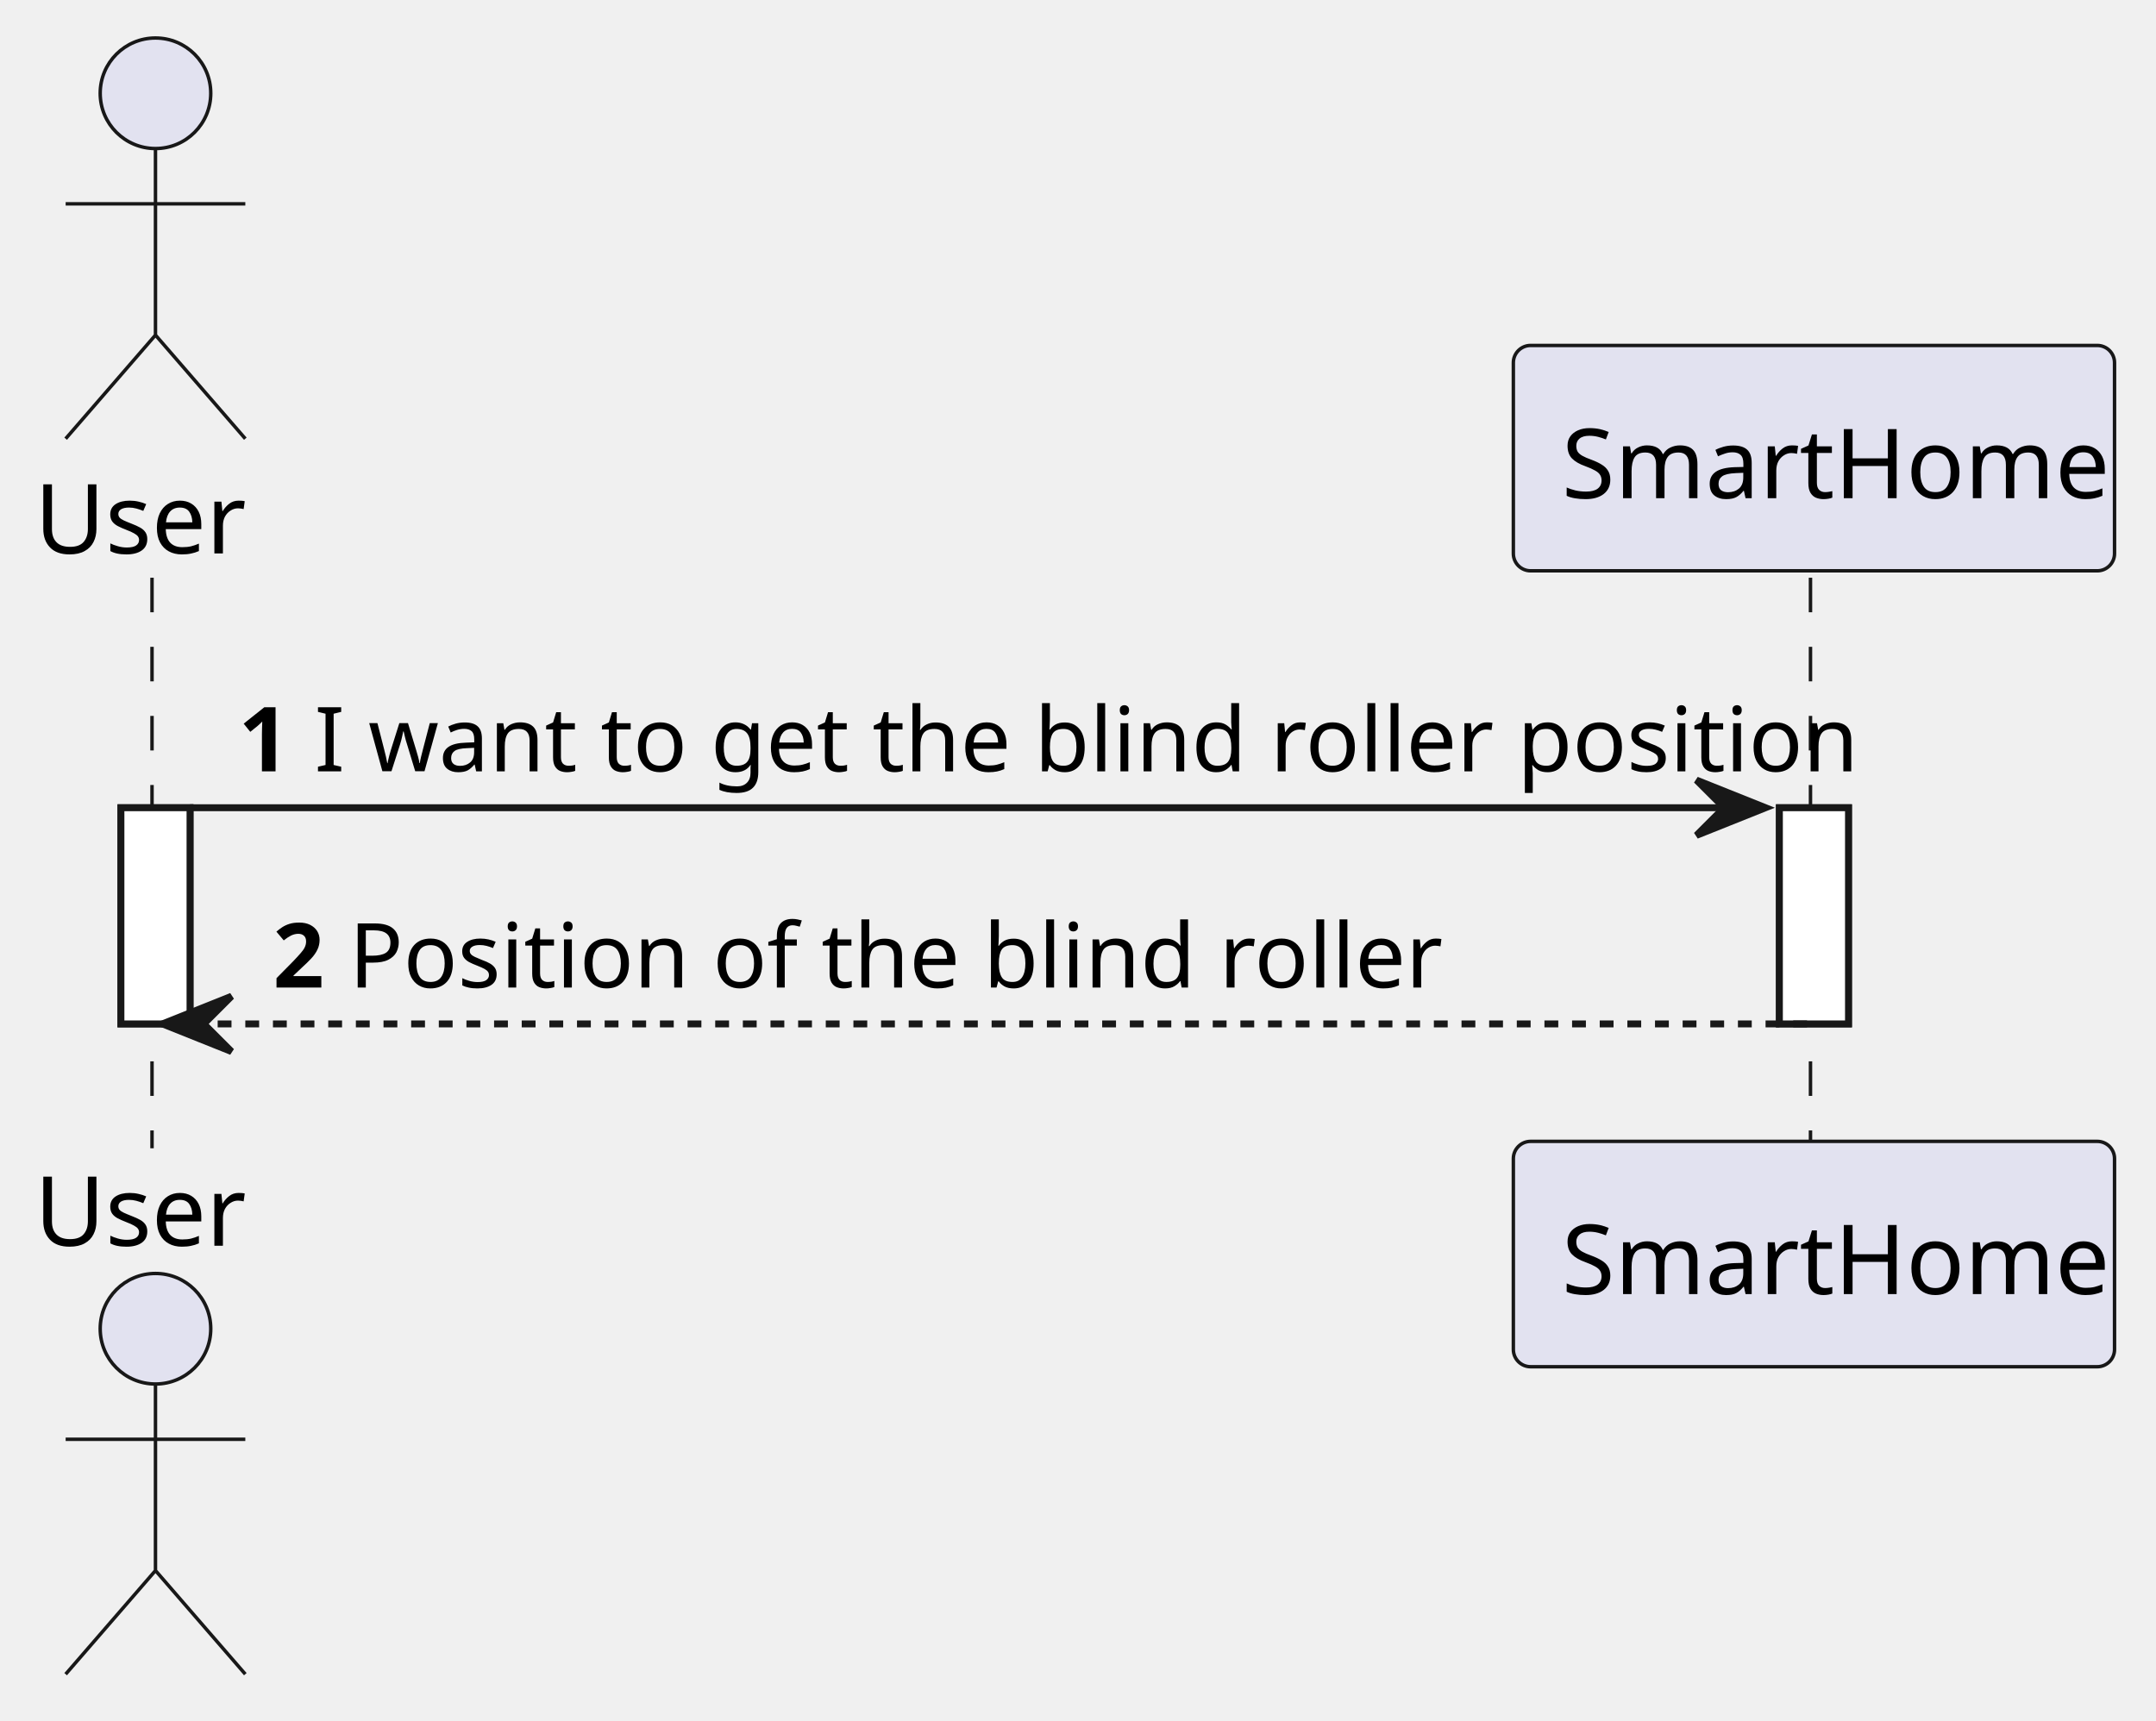
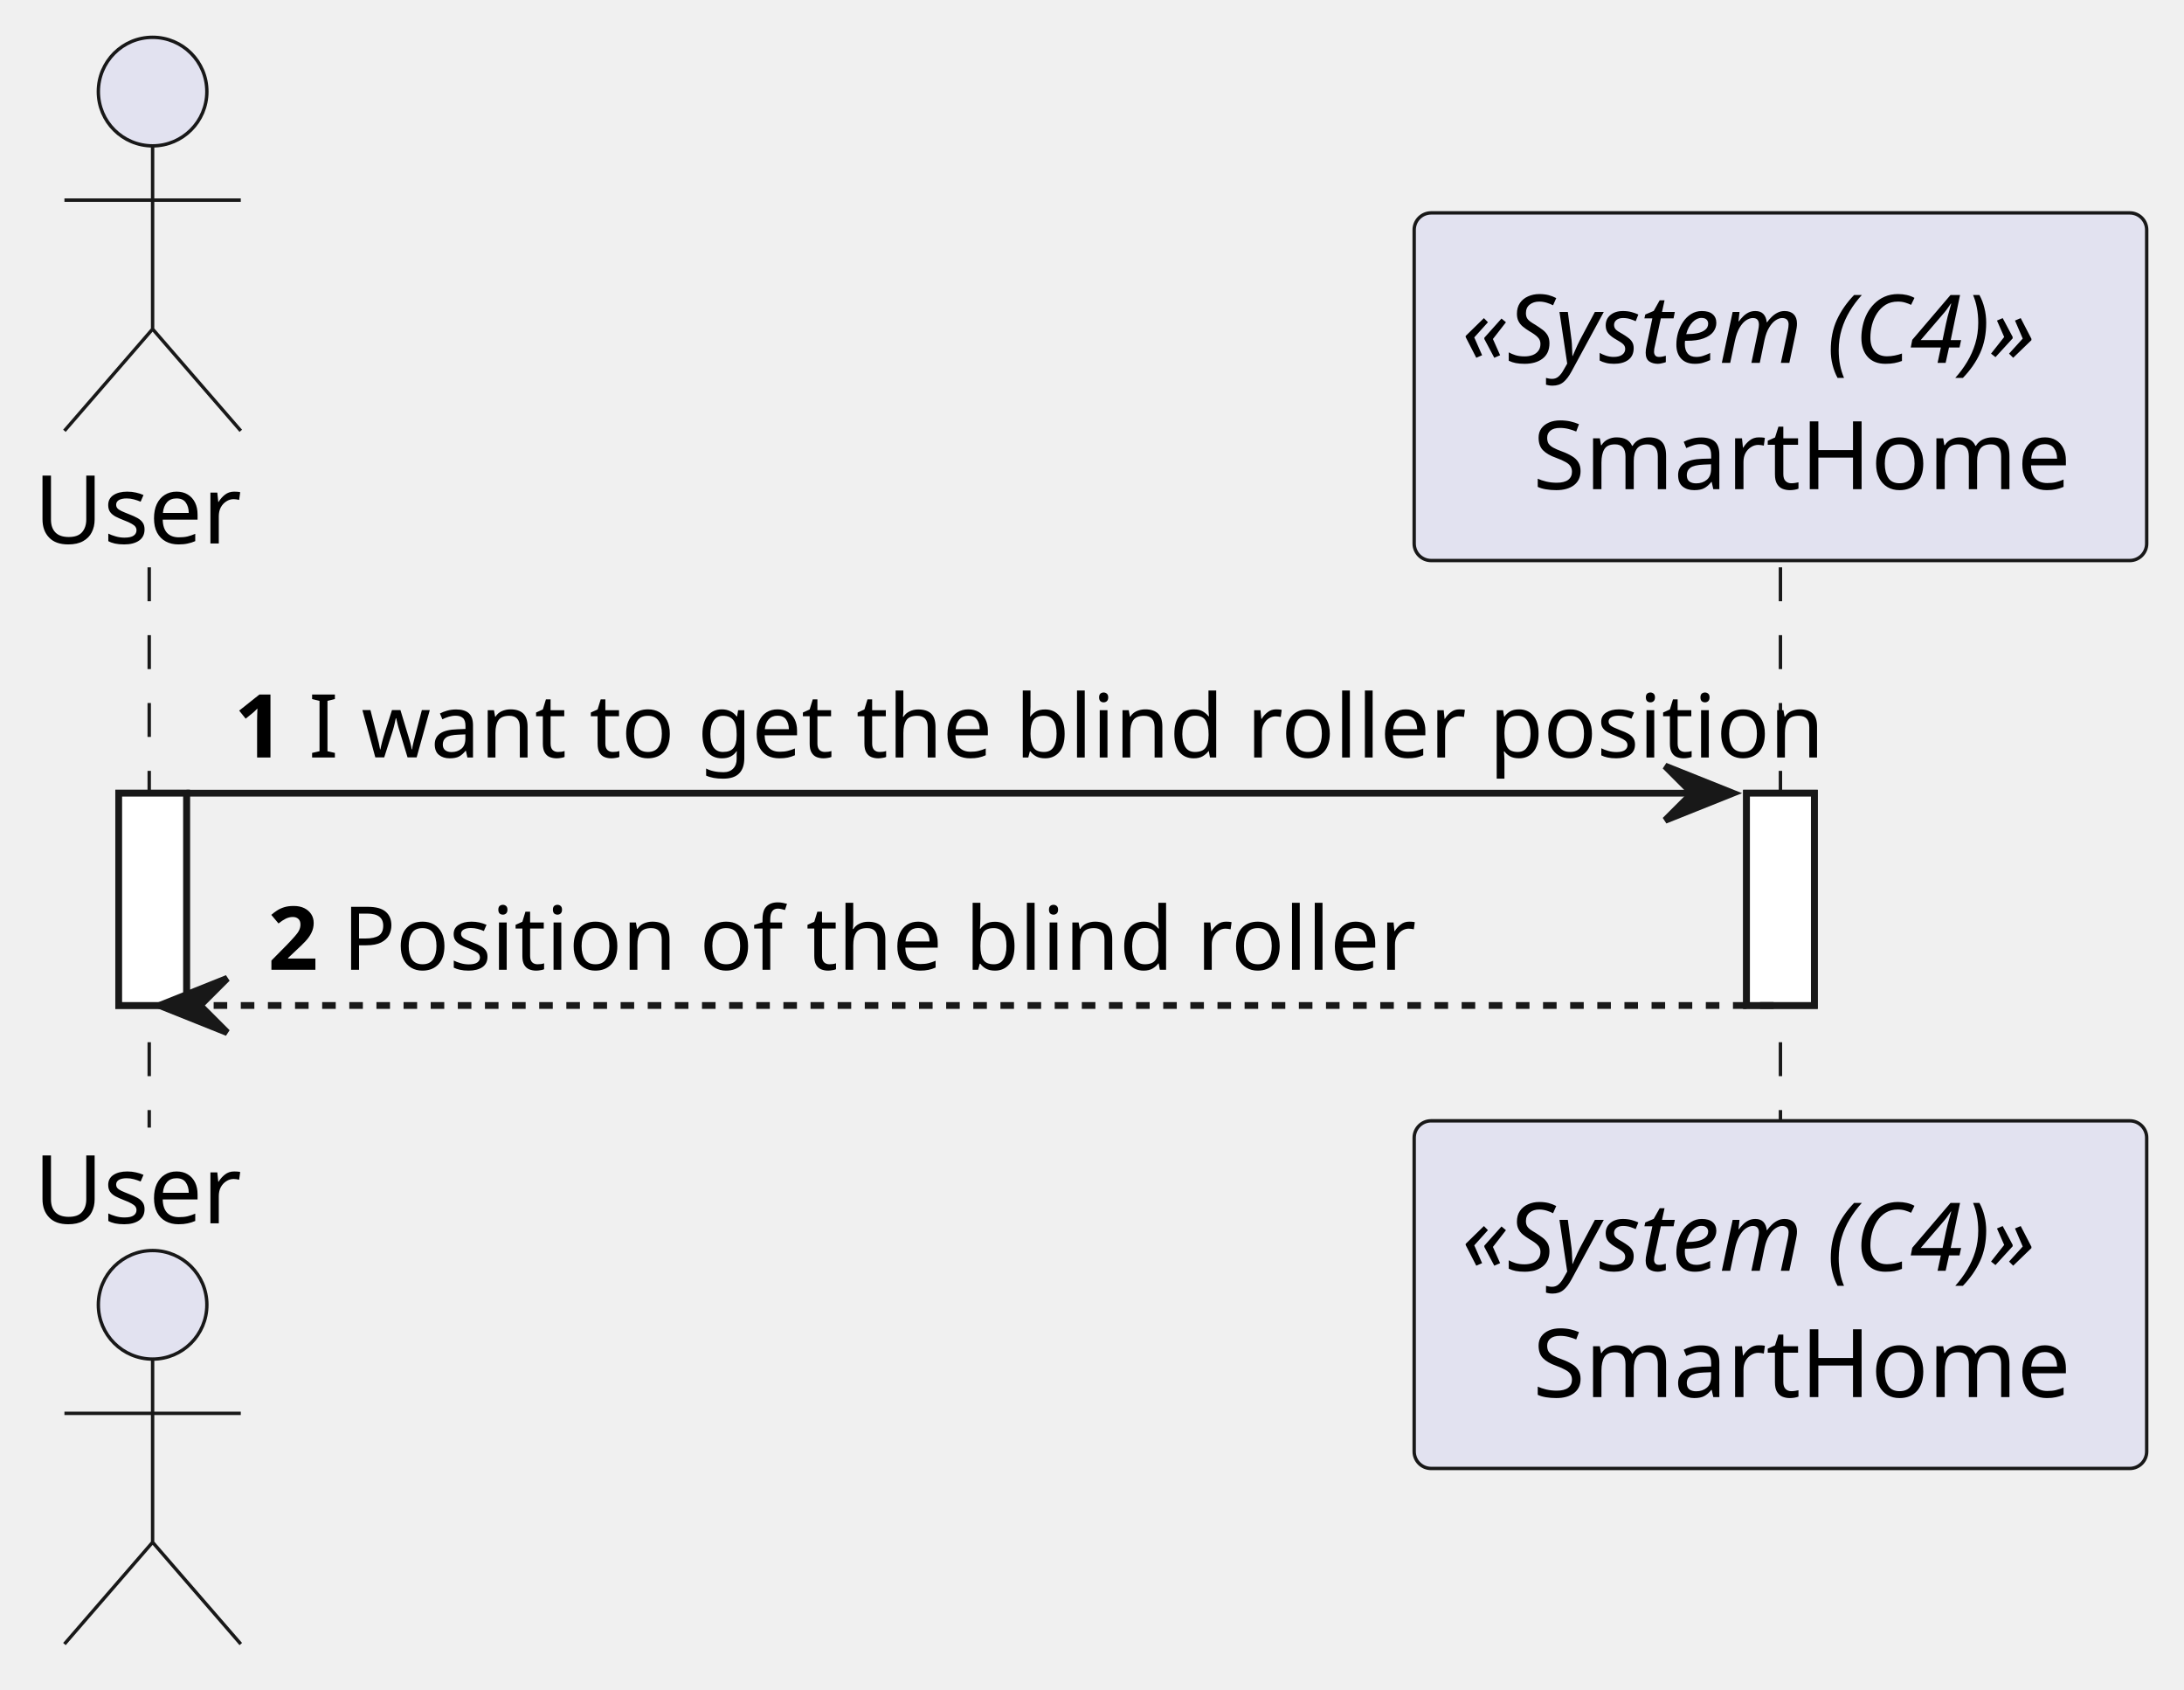
- <svg xmlns="http://www.w3.org/2000/svg" contentStyleType="text/css" height="249px" preserveAspectRatio="none" style="width:312px;height:249px;background:#FFFFFF;" version="1.1" viewBox="0 0 312 249" width="312px" zoomAndPan="magnify">
+ <svg xmlns="http://www.w3.org/2000/svg" contentStyleType="text/css" height="249px" preserveAspectRatio="none" style="width:322px;height:249px;background:#FFFFFF;" version="1.1" viewBox="0 0 322 249" width="322px" zoomAndPan="magnify">
  <defs />
  <g>
    <rect fill="#FFFFFF" height="31.291" style="stroke:#181818;stroke-width:1.0;" width="10" x="17.5" y="116.912" />
    <rect fill="#FFFFFF" height="31.291" style="stroke:#181818;stroke-width:1.0;" width="10" x="257.5" y="116.912" />
    <line style="stroke:#181818;stroke-width:0.5;stroke-dasharray:5.0,5.0;" x1="22" x2="22" y1="83.621" y2="166.203" />
-     <line style="stroke:#181818;stroke-width:0.5;stroke-dasharray:5.0,5.0;" x1="262" x2="262" y1="83.621" y2="166.203" />
+     <line style="stroke:#181818;stroke-width:0.5;stroke-dasharray:5.0,5.0;" x1="262.5" x2="262.5" y1="83.621" y2="166.203" />
    <text fill="#000000" font-family="sans-serif" font-size="14" lengthAdjust="spacing" textLength="29" x="5" y="80.107">User</text>
    <ellipse cx="22.5" cy="13.5" fill="#E2E2F0" rx="8" ry="8" style="stroke:#181818;stroke-width:0.5;" />
    <path d="M22.5,21.5 L22.5,48.5 M9.5,29.5 L35.5,29.5 M22.5,48.5 L9.5,63.5 M22.5,48.5 L35.5,63.5 " fill="none" style="stroke:#181818;stroke-width:0.5;" />
    <text fill="#000000" font-family="sans-serif" font-size="14" lengthAdjust="spacing" textLength="29" x="5" y="180.31">User</text>
    <ellipse cx="22.5" cy="192.324" fill="#E2E2F0" rx="8" ry="8" style="stroke:#181818;stroke-width:0.5;" />
    <path d="M22.5,200.324 L22.5,227.324 M9.5,208.324 L35.5,208.324 M22.5,227.324 L9.5,242.324 M22.5,227.324 L35.5,242.324 " fill="none" style="stroke:#181818;stroke-width:0.5;" />
-     <rect fill="#E2E2F0" height="32.621" rx="2.5" ry="2.5" style="stroke:#181818;stroke-width:0.5;" width="87" x="219" y="50" />
+     <rect fill="#E2E2F0" height="51.242" rx="2.5" ry="2.5" style="stroke:#181818;stroke-width:0.5;" width="108" x="208.5" y="31.379" />
+     <text fill="#000000" font-family="sans-serif" font-size="14" font-style="italic" lengthAdjust="spacing" textLength="94" x="215.5" y="53.486">«System (C4)»</text>
    <text fill="#000000" font-family="sans-serif" font-size="14" lengthAdjust="spacing" textLength="73" x="226" y="72.107">SmartHome</text>
-     <rect fill="#E2E2F0" height="32.621" rx="2.5" ry="2.5" style="stroke:#181818;stroke-width:0.5;" width="87" x="219" y="165.203" />
-     <text fill="#000000" font-family="sans-serif" font-size="14" lengthAdjust="spacing" textLength="73" x="226" y="187.31">SmartHome</text>
+     <rect fill="#E2E2F0" height="51.242" rx="2.5" ry="2.5" style="stroke:#181818;stroke-width:0.5;" width="108" x="208.5" y="165.203" />
+     <text fill="#000000" font-family="sans-serif" font-size="14" font-style="italic" lengthAdjust="spacing" textLength="94" x="215.5" y="187.31">«System (C4)»</text>
+     <text fill="#000000" font-family="sans-serif" font-size="14" lengthAdjust="spacing" textLength="73" x="226" y="205.932">SmartHome</text>
    <rect fill="#FFFFFF" height="31.291" style="stroke:#181818;stroke-width:1.0;" width="10" x="17.5" y="116.912" />
    <rect fill="#FFFFFF" height="31.291" style="stroke:#181818;stroke-width:1.0;" width="10" x="257.5" y="116.912" />
    <polygon fill="#181818" points="245.5,112.912,255.5,116.912,245.5,120.912,249.5,116.912" style="stroke:#181818;stroke-width:1.0;" />
    <line style="stroke:#181818;stroke-width:1.0;" x1="27.5" x2="251.5" y1="116.912" y2="116.912" />
    <text fill="#000000" font-family="sans-serif" font-size="13" font-weight="bold" lengthAdjust="spacing" textLength="7" x="34.5" y="111.649">1</text>
    <text fill="#000000" font-family="sans-serif" font-size="13" lengthAdjust="spacing" textLength="205" x="45.5" y="111.649">I want to get the blind roller position</text>
    <polygon fill="#181818" points="33.5,144.203,23.5,148.203,33.5,152.203,29.5,148.203" style="stroke:#181818;stroke-width:1.0;" />
    <line style="stroke:#181818;stroke-width:1.0;stroke-dasharray:2.0,2.0;" x1="27.5" x2="261.5" y1="148.203" y2="148.203" />
    <text fill="#000000" font-family="sans-serif" font-size="13" font-weight="bold" lengthAdjust="spacing" textLength="7" x="39.5" y="142.94">2</text>
    <text fill="#000000" font-family="sans-serif" font-size="13" lengthAdjust="spacing" textLength="146" x="50.5" y="142.94">Position of the blind roller</text>
  </g>
</svg>
